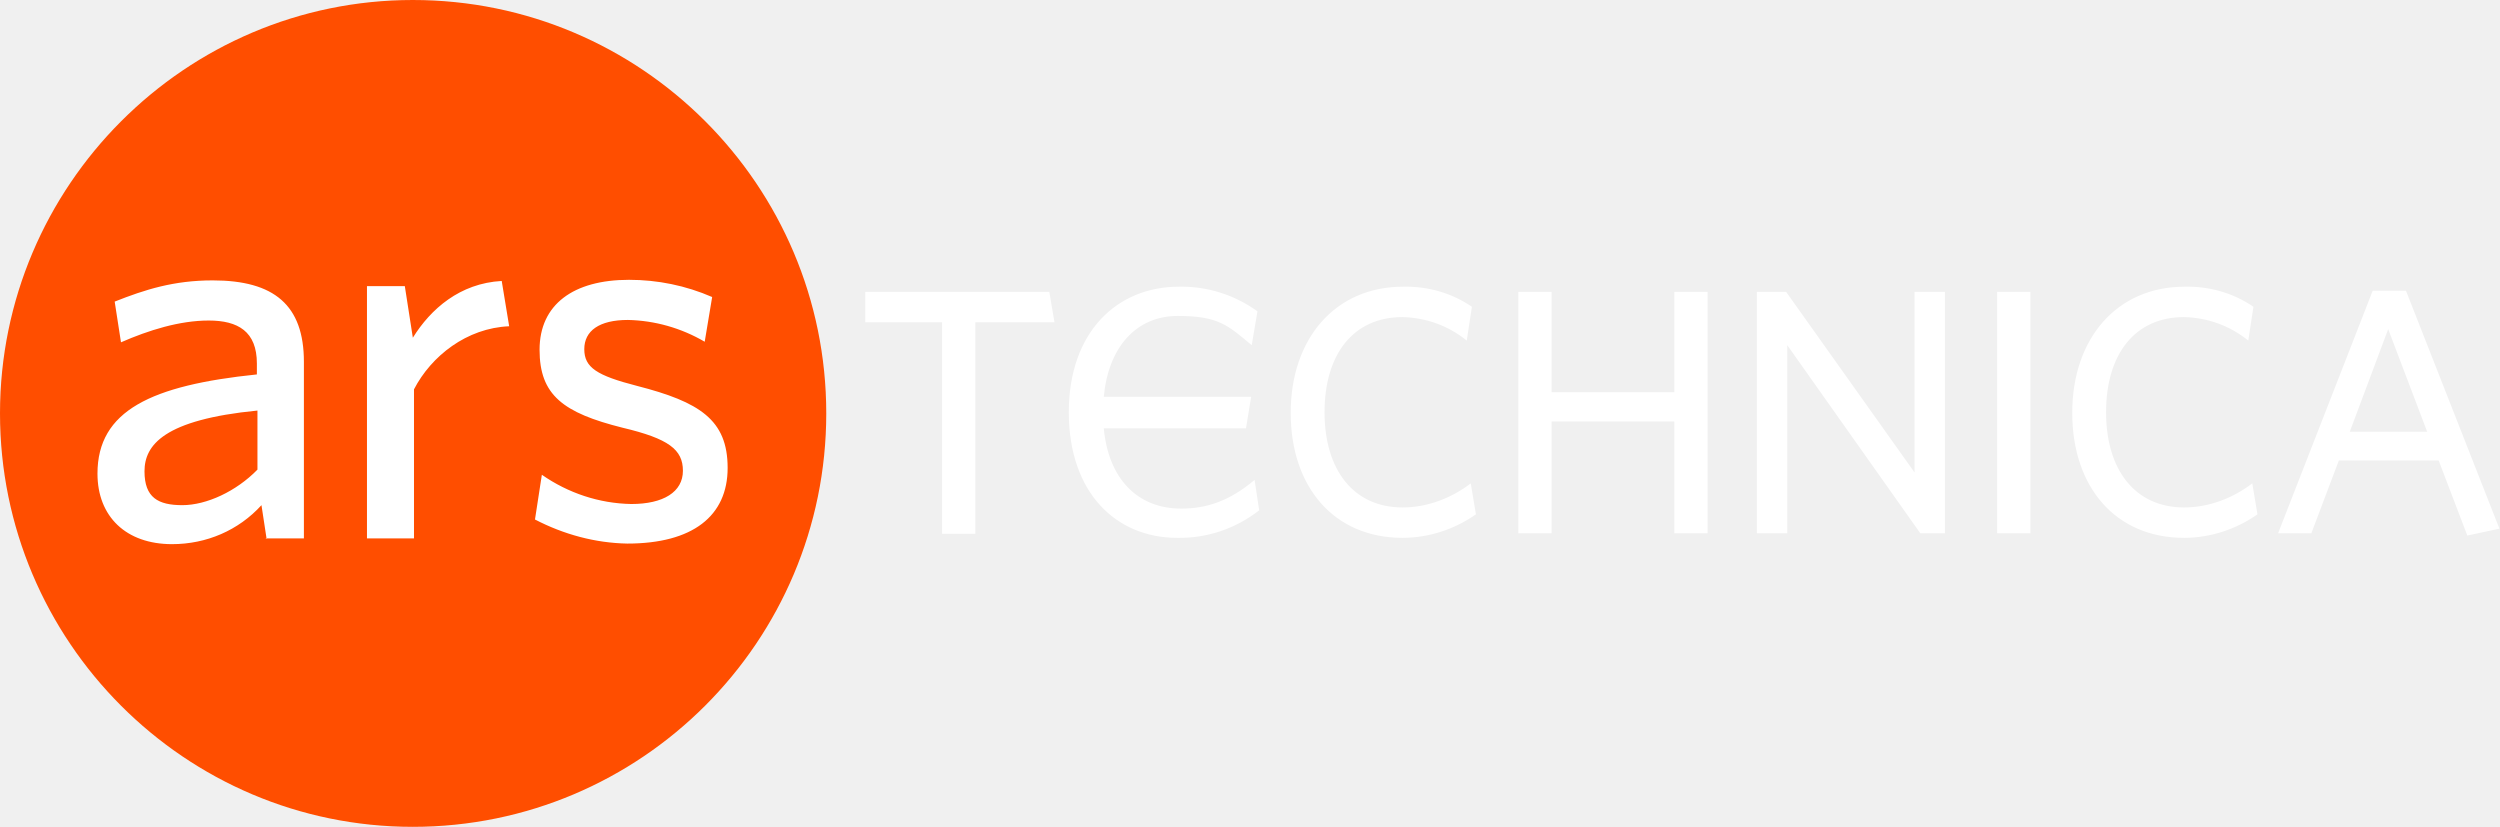
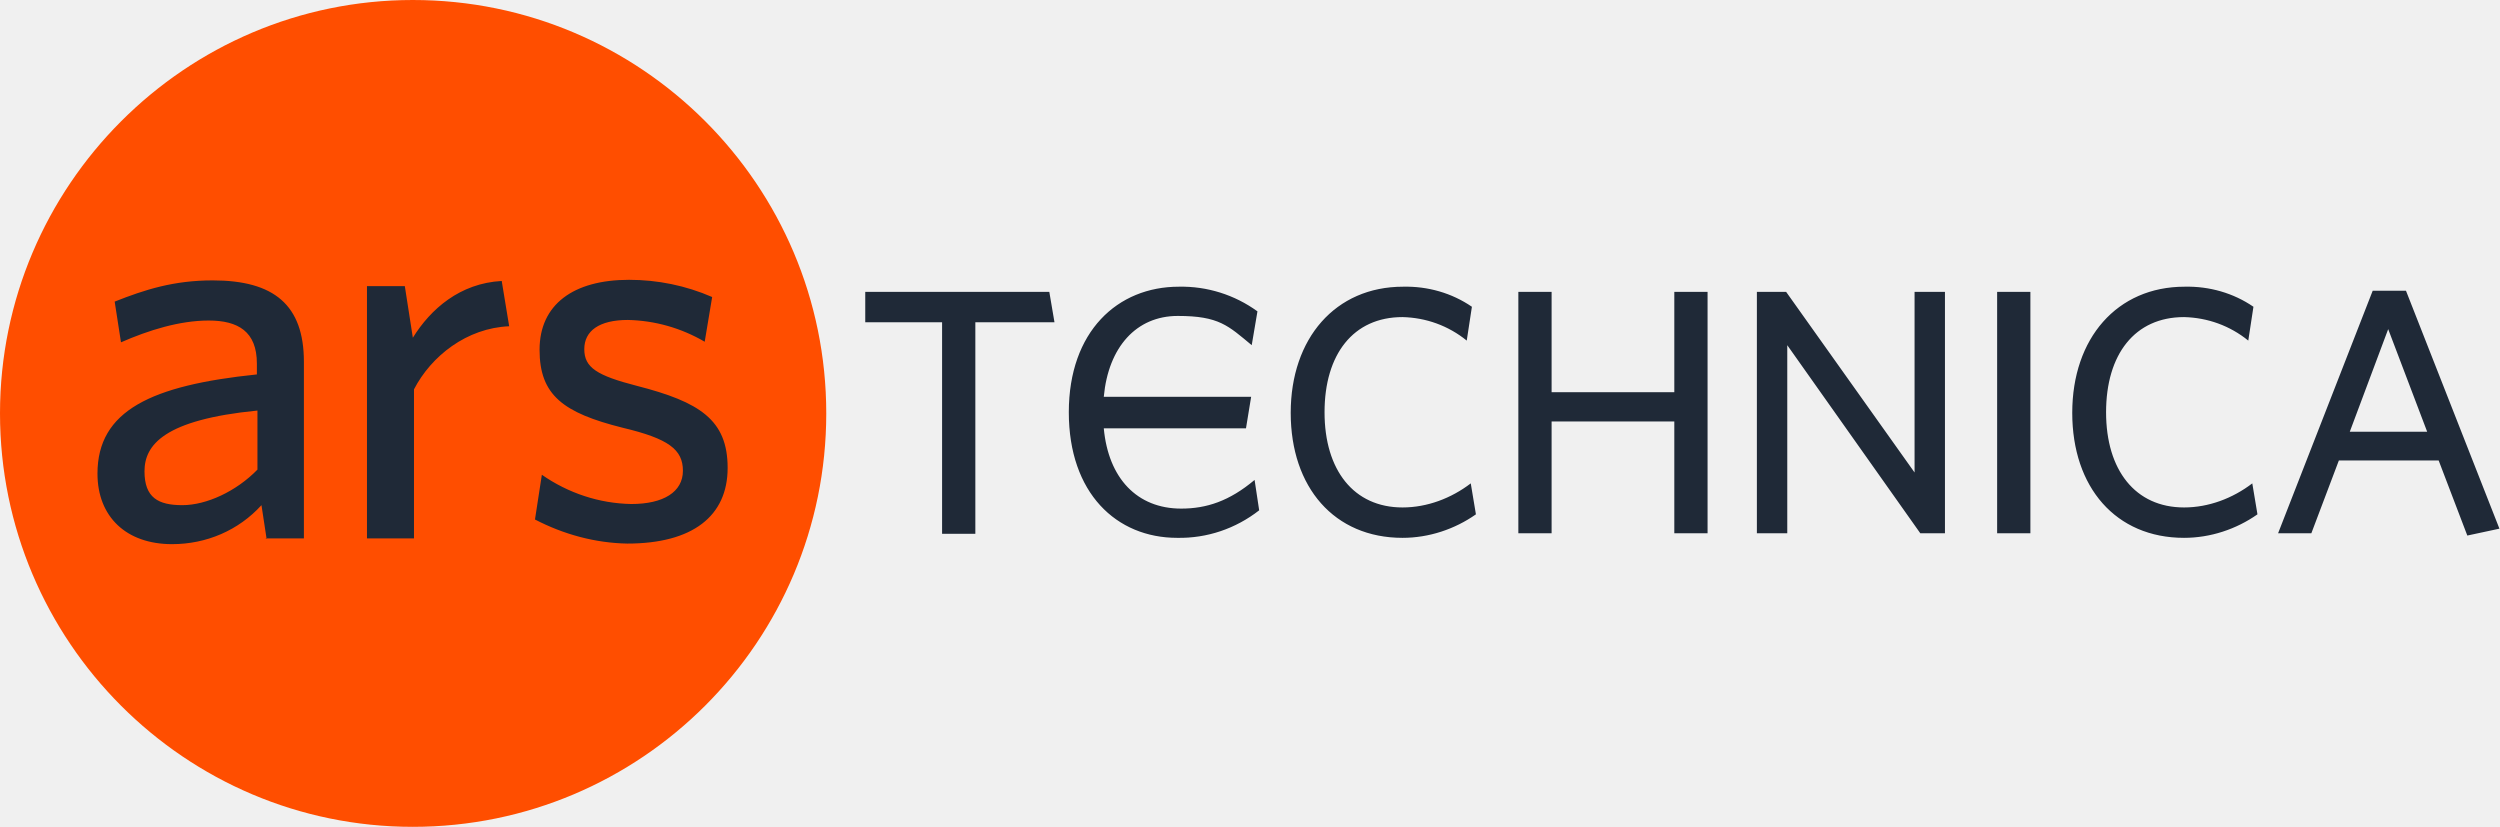
<svg xmlns="http://www.w3.org/2000/svg" class="h-[36px] w-[109px] md:h-[65px] md:w-[197px]" viewBox="0 0 436 144.1">
  <defs>
    <clipPath id="ars-full_svg__a">
      <path fill="none" d="M0 0h436v144.1H0z" />
    </clipPath>
    <clipPath id="ars-full_svg__b">
      <path fill="none" d="M0 0h436v144.1H0z" />
    </clipPath>
  </defs>
  <g clip-path="url(#ars-full_svg__a)">
    <g fill="none" clip-path="url(#ars-full_svg__b)">
      <path fill="#ff4e00" d="M72 0c39.8 0 72.1 32.3 72.1 72.1s-32.3 72.1-72.1 72.1S0 111.8 0 72.1 32.3 0 72 0" />
-       <path fill="#fff" d="m46.5 94-.9-5.9c-4 4.4-9.6 6.8-15.6 6.8-8 0-13-4.8-13-12.3 0-11 9.4-15.4 27.8-17.3v-1.9c0-5.6-3.3-7.5-8.4-7.5s-10.5 1.7-15.3 3.8L20 52.6c5.3-2.1 10.3-3.7 17.1-3.7 10.7 0 15.9 4.3 15.9 14.2v30.8h-6.7Zm-1.6-22.4c-16.3 1.6-19.7 6-19.7 10.6s2.4 5.9 6.6 5.9 9.4-2.4 13.1-6.2zm27.3-3.7v26H64v-44h6.6l1.4 9c3.1-5 8.2-9.5 15.5-9.9l1.3 7.9c-7.4.3-13.6 5.2-16.6 11m37.2 26.9c-5.6-.1-11.1-1.6-16.1-4.2l1.2-7.8c4.6 3.2 10 5 15.6 5.1 5.6 0 9-2.1 9-5.8s-2.5-5.6-10.5-7.5C98.2 72 94.1 68.9 94.1 61s5.9-12.2 15.6-12.2c5 0 9.9 1 14.5 3l-1.3 7.8c-4.1-2.4-8.7-3.7-13.4-3.8-5 0-7.6 1.9-7.6 5.1s2.2 4.6 9.2 6.4c10.9 2.8 15.8 5.9 15.8 14.3s-6.1 13.2-17.5 13.2m109.4-11.1c-4.4 3.7-8.4 5-12.8 5-7.7 0-12.7-5.3-13.5-14h24.8l.9-5.5h-25.7c.8-8.7 5.7-14.1 12.9-14.1s8.8 1.7 12.9 5.1l1-5.9c-4-2.9-8.8-4.4-13.7-4.3-10.7 0-19.2 7.8-19.2 21.9s8.3 21.9 18.9 21.9c5.2.1 10.2-1.6 14.3-4.8zm-48.7-27.5v36.9h-5.8V56.2h-13.4v-5.3H183l.9 5.3H170Zm74.5 37.6c-11.9 0-19.5-8.8-19.5-21.8s7.8-22 19.6-22c4.3-.1 8.5 1.1 12 3.5l-.9 5.9c-3.2-2.6-7.1-4-11.2-4.1-8.6 0-13.6 6.5-13.6 16.6s5.1 16.6 13.6 16.6c4.3 0 8.5-1.6 11.9-4.2l.9 5.4c-3.7 2.6-8.2 4.1-12.8 4.1M292 93V73.5h-21.4V93h-5.8V50.9h5.8v17.5H292V50.9h5.8V93zm42.9 0-23.2-32.8V93h-5.3V50.9h5.1l22.4 31.5V50.9h5.3V93zm13.4-42.1h5.8V93h-5.8zm32.6 42.9c-11.9 0-19.5-8.8-19.5-21.8s7.8-22 19.6-22c4.3-.1 8.5 1.1 12 3.5l-.9 5.9c-3.2-2.6-7.1-4-11.2-4.1-8.6 0-13.6 6.5-13.6 16.6s5.1 16.6 13.6 16.6c4.3 0 8.5-1.6 11.9-4.2l.9 5.4c-3.7 2.6-8.2 4.1-12.8 4.1m32.9-43.1h5.8l16.3 41.5-5.6 1.2-5-13.1h-17.4L403.1 93h-5.8zm-4 24.6h13.5l-6.8-17.9z" />
+       <path fill="#1f2937" d="m46.5 94-.9-5.9c-4 4.4-9.6 6.8-15.6 6.8-8 0-13-4.8-13-12.3 0-11 9.4-15.4 27.8-17.3v-1.9c0-5.6-3.3-7.5-8.4-7.5s-10.5 1.7-15.3 3.8L20 52.6c5.3-2.1 10.3-3.7 17.1-3.7 10.7 0 15.9 4.3 15.9 14.2v30.8h-6.7Zm-1.6-22.4c-16.3 1.6-19.7 6-19.7 10.6s2.4 5.9 6.6 5.9 9.4-2.4 13.1-6.2zm27.3-3.7v26H64v-44h6.6l1.4 9c3.1-5 8.2-9.5 15.5-9.9l1.3 7.9c-7.4.3-13.6 5.2-16.6 11m37.2 26.9c-5.6-.1-11.1-1.6-16.1-4.2l1.2-7.8c4.6 3.2 10 5 15.6 5.1 5.6 0 9-2.1 9-5.8s-2.5-5.6-10.5-7.5C98.2 72 94.1 68.9 94.1 61s5.9-12.2 15.6-12.2c5 0 9.9 1 14.5 3l-1.3 7.8c-4.1-2.4-8.7-3.7-13.4-3.8-5 0-7.6 1.9-7.6 5.1s2.2 4.6 9.2 6.4c10.9 2.8 15.8 5.9 15.8 14.3s-6.1 13.2-17.5 13.2m109.4-11.1c-4.4 3.7-8.4 5-12.8 5-7.7 0-12.7-5.3-13.5-14h24.8l.9-5.5h-25.7c.8-8.7 5.7-14.1 12.9-14.1s8.8 1.7 12.9 5.1l1-5.9c-4-2.9-8.8-4.4-13.7-4.3-10.7 0-19.2 7.8-19.2 21.9s8.3 21.9 18.9 21.9c5.2.1 10.2-1.6 14.3-4.8zm-48.7-27.5v36.9h-5.8V56.2h-13.4v-5.3H183l.9 5.3H170Zm74.5 37.6c-11.9 0-19.5-8.8-19.5-21.8s7.8-22 19.6-22c4.3-.1 8.5 1.1 12 3.5l-.9 5.9c-3.2-2.6-7.1-4-11.2-4.1-8.6 0-13.6 6.5-13.6 16.6s5.1 16.6 13.6 16.6c4.3 0 8.5-1.6 11.9-4.2l.9 5.4c-3.7 2.6-8.2 4.1-12.8 4.1M292 93V73.5h-21.4V93h-5.8V50.9h5.8v17.5H292V50.9h5.8V93zm42.9 0-23.2-32.8V93h-5.3V50.9h5.1l22.4 31.5V50.9h5.3V93zm13.4-42.1h5.8V93h-5.8zm32.6 42.9c-11.9 0-19.5-8.8-19.5-21.8s7.8-22 19.6-22c4.3-.1 8.5 1.1 12 3.5l-.9 5.9c-3.2-2.6-7.1-4-11.2-4.1-8.6 0-13.6 6.5-13.6 16.6s5.1 16.6 13.6 16.6c4.3 0 8.5-1.6 11.9-4.2l.9 5.4c-3.7 2.6-8.2 4.1-12.8 4.1m32.9-43.1h5.8l16.3 41.5-5.6 1.2-5-13.1h-17.4L403.1 93h-5.8zm-4 24.6h13.5l-6.8-17.9z" />
    </g>
  </g>
</svg>
